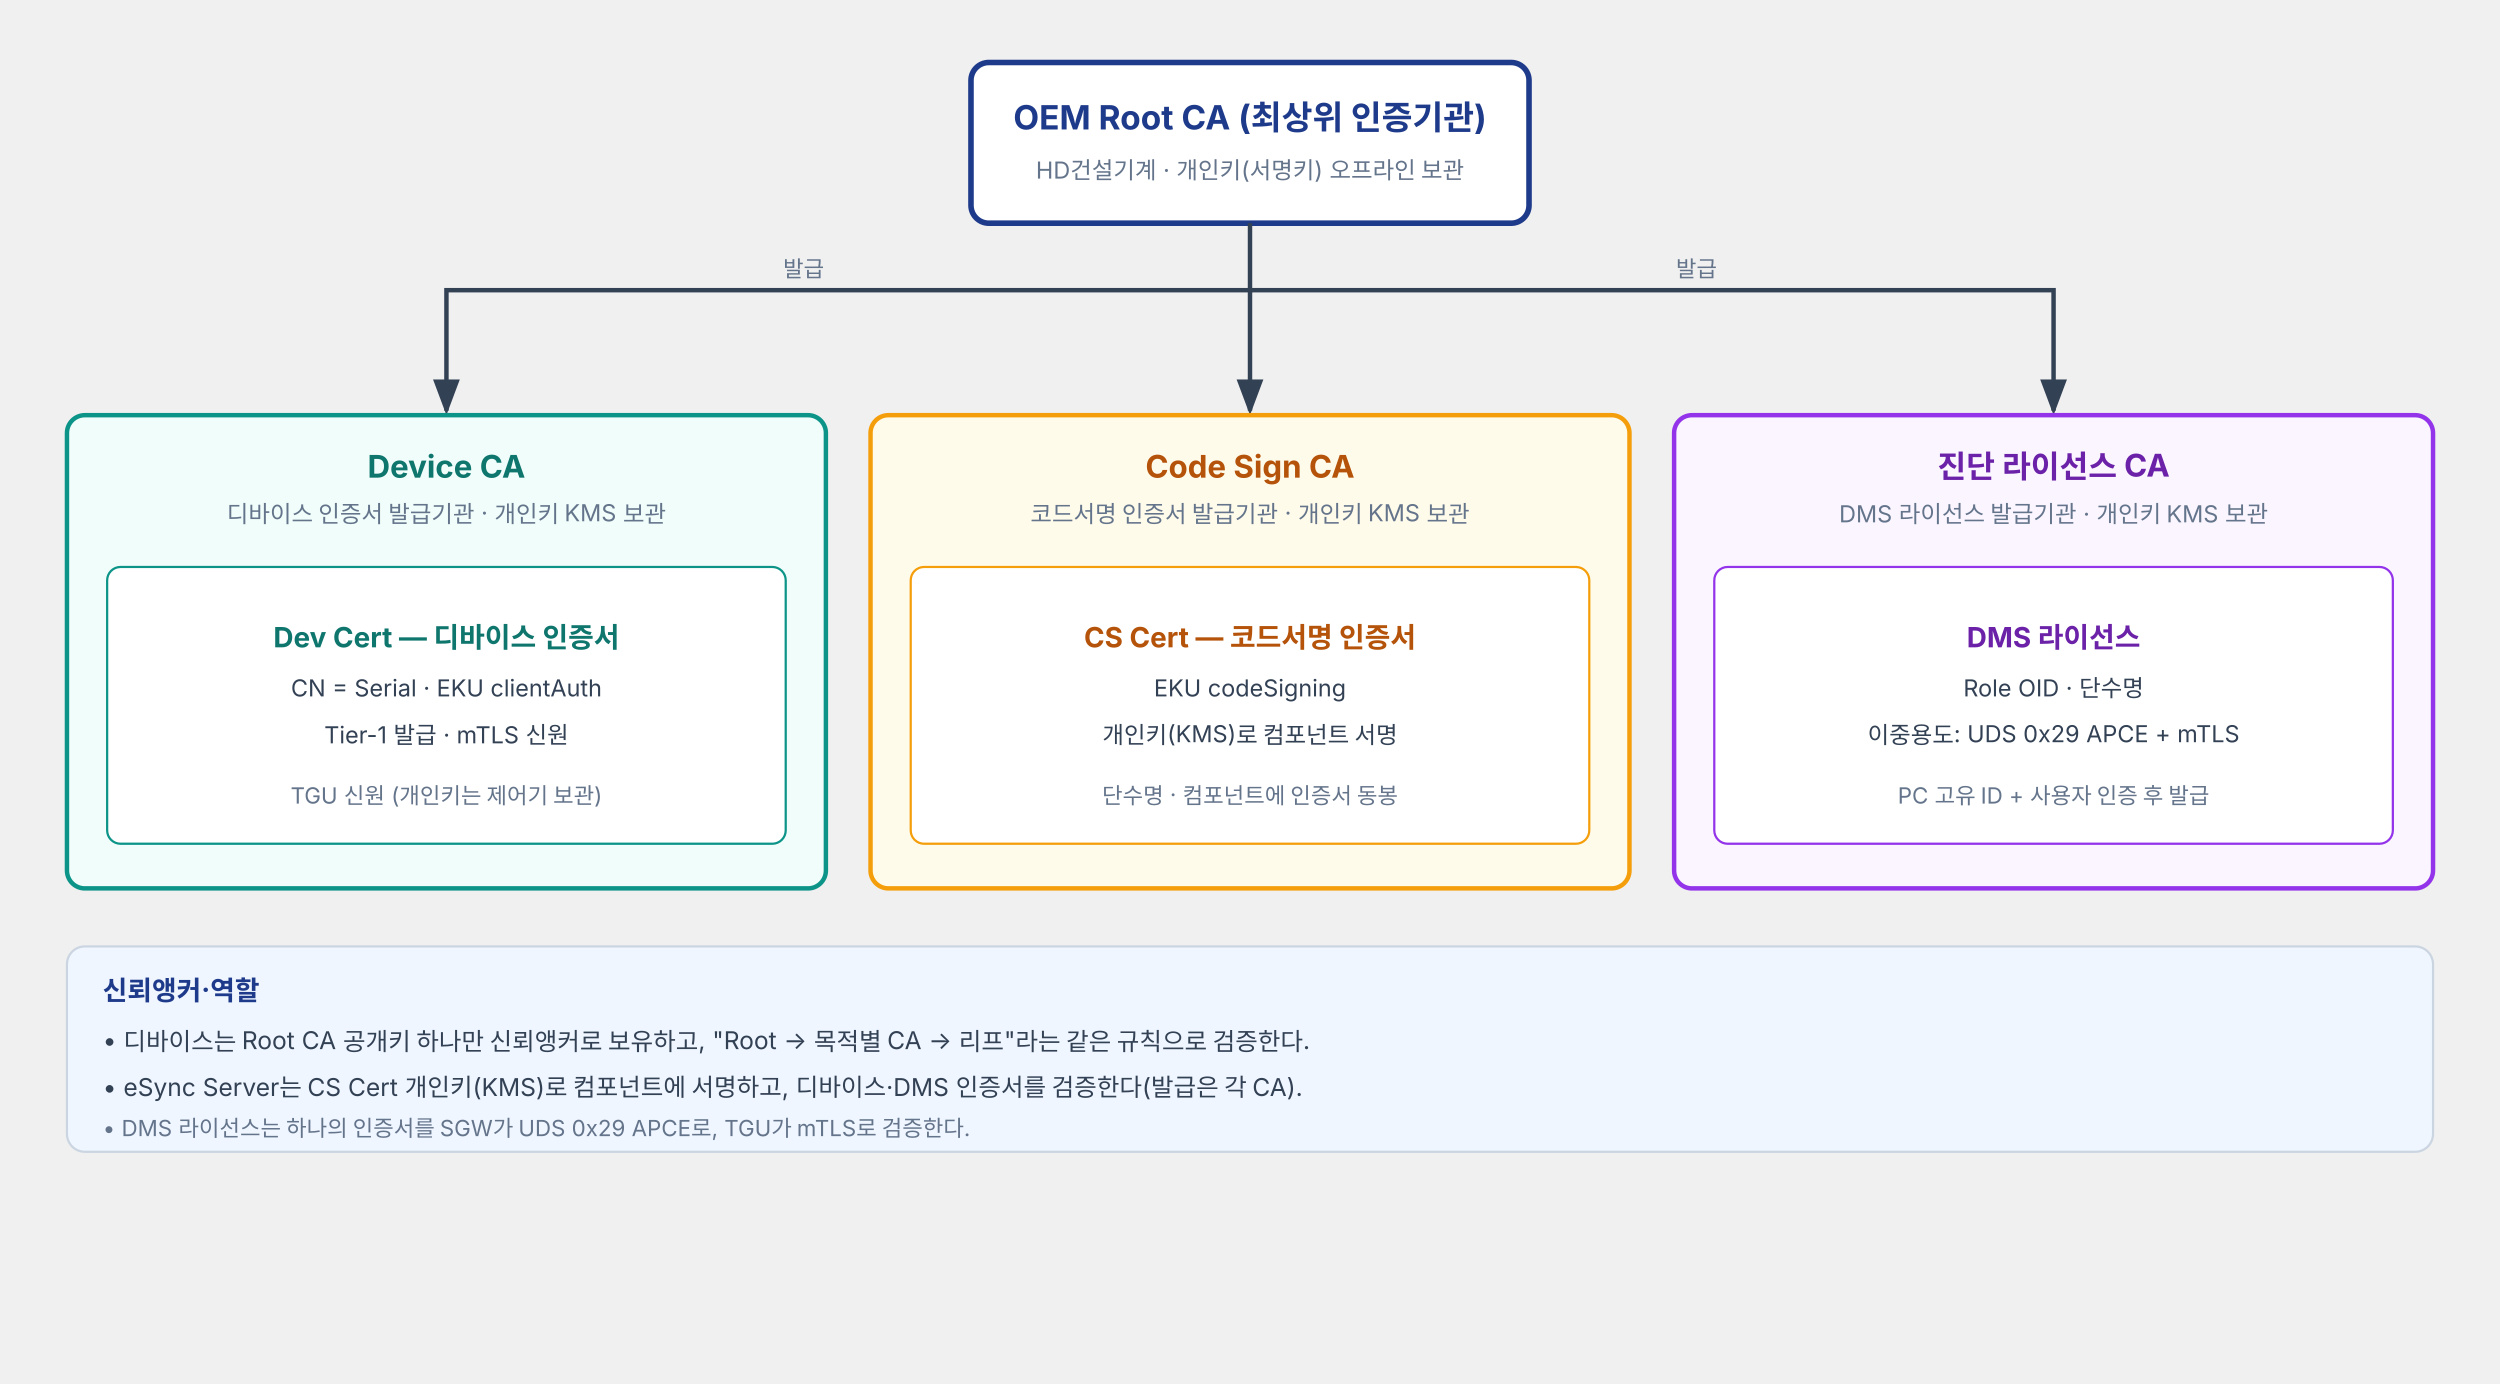
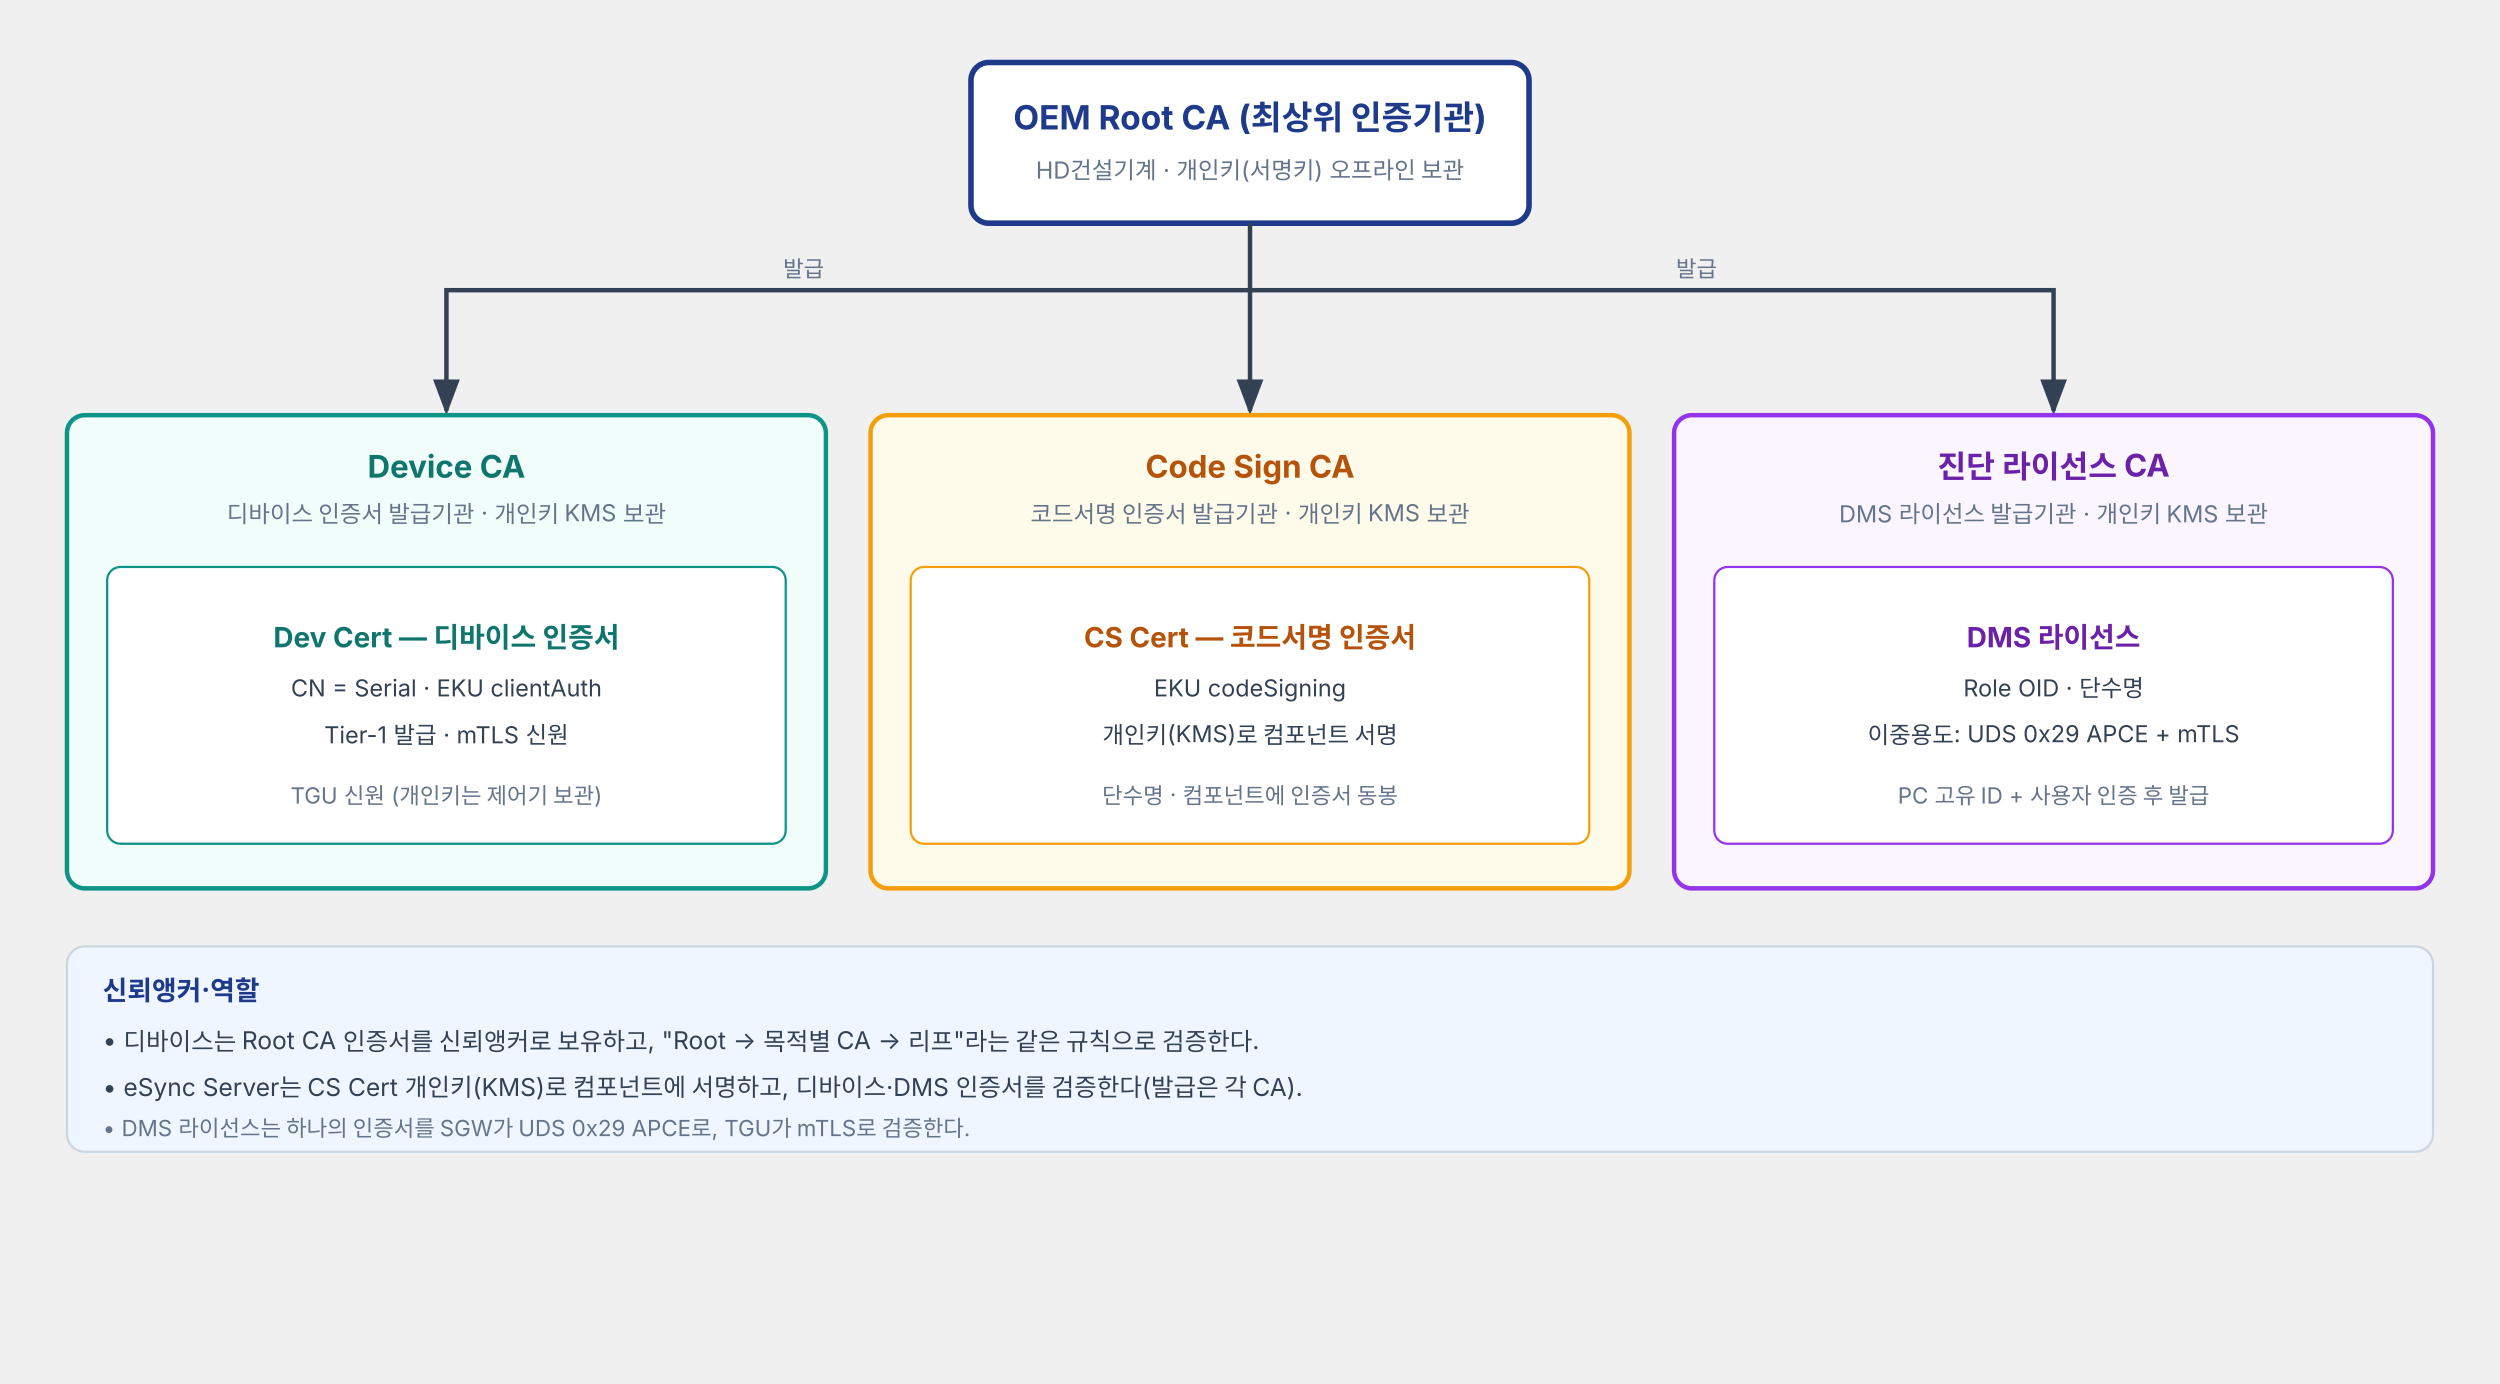
<svg xmlns="http://www.w3.org/2000/svg" viewBox="0 0 1120 620" width="1120" height="620" font-family="Inter, sans-serif">
  <rect x="435" y="28" width="250" height="72" rx="8" fill="#ffffff" stroke="#1e3a8a" stroke-width="2.5" />
  <text x="560" y="58" fill="#1e3a8a" font-size="15" font-weight="bold" text-anchor="middle">OEM Root CA (최상위 인증기관)</text>
  <text x="560" y="80" fill="#64748b" font-size="10.5" text-anchor="middle">HD건설기계 · 개인키(서명키) 오프라인 보관</text>
  <path d="M 560 100 L 560 130 L 200 130 L 200 184" stroke="#334155" stroke-width="2" fill="none" marker-end="url(#p-ar)" />
  <path d="M 560 130 L 560 184" stroke="#334155" stroke-width="2" fill="none" marker-end="url(#p-ar)" />
  <path d="M 560 130 L 920 130 L 920 184" stroke="#334155" stroke-width="2" fill="none" marker-end="url(#p-ar)" />
  <text x="360" y="124" fill="#64748b" font-size="10" text-anchor="middle">발급</text>
  <text x="760" y="124" fill="#64748b" font-size="10" text-anchor="middle">발급</text>
  <rect x="30" y="186" width="340" height="212" rx="8" fill="#f0fdfa" stroke="#0d9488" stroke-width="2" />
  <text x="200" y="214" fill="#0f766e" font-size="14" font-weight="bold" text-anchor="middle">Device CA</text>
  <text x="200" y="234" fill="#64748b" font-size="10.5" text-anchor="middle">디바이스 인증서 발급기관 · 개인키 KMS 보관</text>
  <rect x="48" y="254" width="304" height="124" rx="6" fill="#ffffff" stroke="#0d9488" />
  <text x="200" y="290" fill="#0f766e" font-size="12.5" font-weight="bold" text-anchor="middle">Dev Cert — 디바이스 인증서</text>
  <text x="200" y="312" fill="#334155" font-size="10.5" text-anchor="middle">CN = Serial · EKU clientAuth</text>
  <text x="200" y="333" fill="#334155" font-size="10.5" text-anchor="middle">Tier-1 발급 · mTLS 신원</text>
  <text x="200" y="360" fill="#64748b" font-size="10" text-anchor="middle">TGU 신원 (개인키는 제어기 보관)</text>
  <rect x="390" y="186" width="340" height="212" rx="8" fill="#fffbeb" stroke="#f59e0b" stroke-width="2" />
  <text x="560" y="214" fill="#b45309" font-size="14" font-weight="bold" text-anchor="middle">Code Sign CA</text>
  <text x="560" y="234" fill="#64748b" font-size="10.5" text-anchor="middle">코드서명 인증서 발급기관 · 개인키 KMS 보관</text>
  <rect x="408" y="254" width="304" height="124" rx="6" fill="#ffffff" stroke="#f59e0b" />
  <text x="560" y="290" fill="#b45309" font-size="12.5" font-weight="bold" text-anchor="middle">CS Cert — 코드서명 인증서</text>
  <text x="560" y="312" fill="#334155" font-size="10.5" text-anchor="middle">EKU codeSigning</text>
  <text x="560" y="333" fill="#334155" font-size="10.5" text-anchor="middle">개인키(KMS)로 컴포넌트 서명</text>
  <text x="560" y="360" fill="#64748b" font-size="10" text-anchor="middle">단수명 · 컴포넌트에 인증서 동봉</text>
  <rect x="750" y="186" width="340" height="212" rx="8" fill="#faf5ff" stroke="#9333ea" stroke-width="2" />
  <text x="920" y="214" fill="#6b21a8" font-size="14" font-weight="bold" text-anchor="middle">진단 라이선스 CA</text>
  <text x="920" y="234" fill="#64748b" font-size="10.5" text-anchor="middle">DMS 라이선스 발급기관 · 개인키 KMS 보관</text>
  <rect x="768" y="254" width="304" height="124" rx="6" fill="#ffffff" stroke="#9333ea" />
  <text x="920" y="290" fill="#6b21a8" font-size="12.5" font-weight="bold" text-anchor="middle">DMS 라이선스</text>
  <text x="920" y="312" fill="#334155" font-size="10.5" text-anchor="middle">Role OID · 단수명</text>
  <text x="920" y="333" fill="#334155" font-size="10.5" text-anchor="middle">이중용도: UDS 0x29 APCE + mTLS</text>
  <text x="920" y="360" fill="#64748b" font-size="10" text-anchor="middle">PC 고유 ID + 사용자 인증 후 발급</text>
  <rect x="30" y="424" width="1060" height="92" rx="8" fill="#eff6ff" stroke="#cbd5e1" />
  <text x="46" y="448" fill="#1e3a8a" font-size="12" font-weight="bold">신뢰앵커·역할</text>
-   <text x="46" y="470" fill="#334155" font-size="11">• 디바이스는 Root CA 공개키 하나만 신뢰앵커로 보유하고, "Root → 목적별 CA → 리프"라는 같은 규칙으로 검증한다.</text>
+   <text x="46" y="470" fill="#334155" font-size="11">• 디바이스는 Root CA 인증서를 신뢰앵커로 보유하고, "Root → 목적별 CA → 리프"라는 같은 규칙으로 검증한다.</text>
  <text x="46" y="491" fill="#334155" font-size="11">• eSync Server는 CS Cert 개인키(KMS)로 컴포넌트에 서명하고, 디바이스·DMS 인증서를 검증한다(발급은 각 CA).</text>
  <text x="46" y="509" fill="#64748b" font-size="10">• DMS 라이선스는 하나의 인증서를 SGW가 UDS 0x29 APCE로, TGU가 mTLS로 검증한다.</text>
  <defs>
    <marker id="p-ar" markerWidth="8" markerHeight="8" refX="7" refY="3" orient="auto" markerUnits="strokeWidth">
      <path d="M0,0 L0,6 L8,3 z" fill="#334155" />
    </marker>
  </defs>
</svg>
